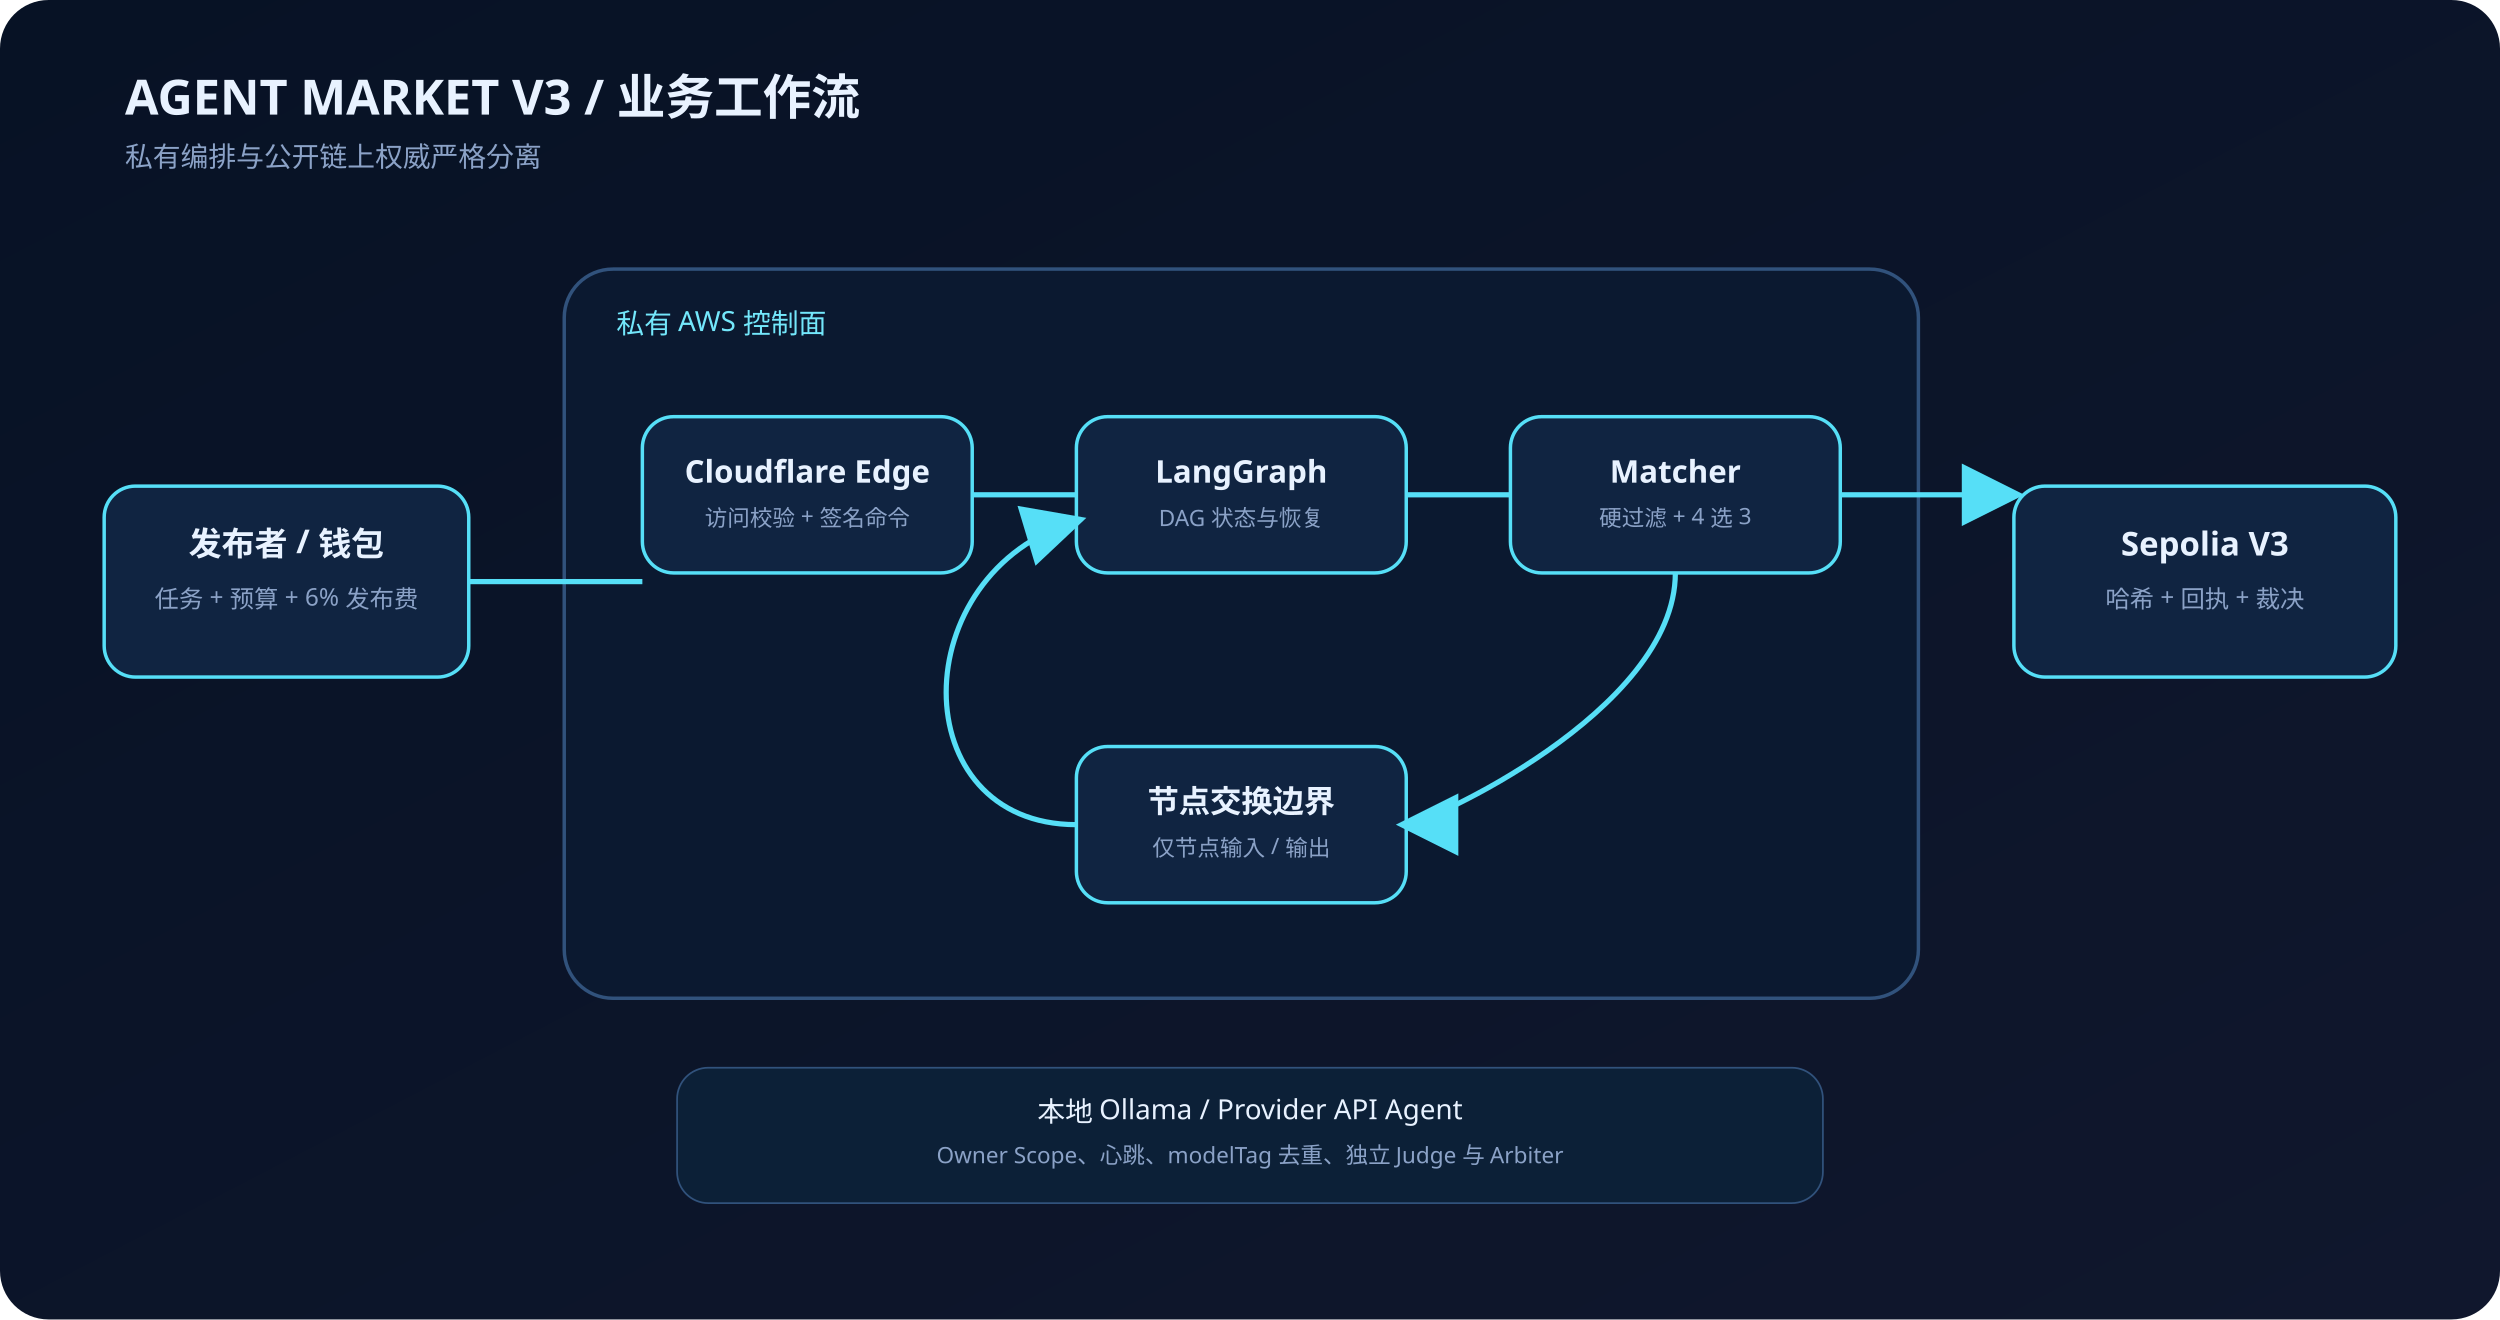
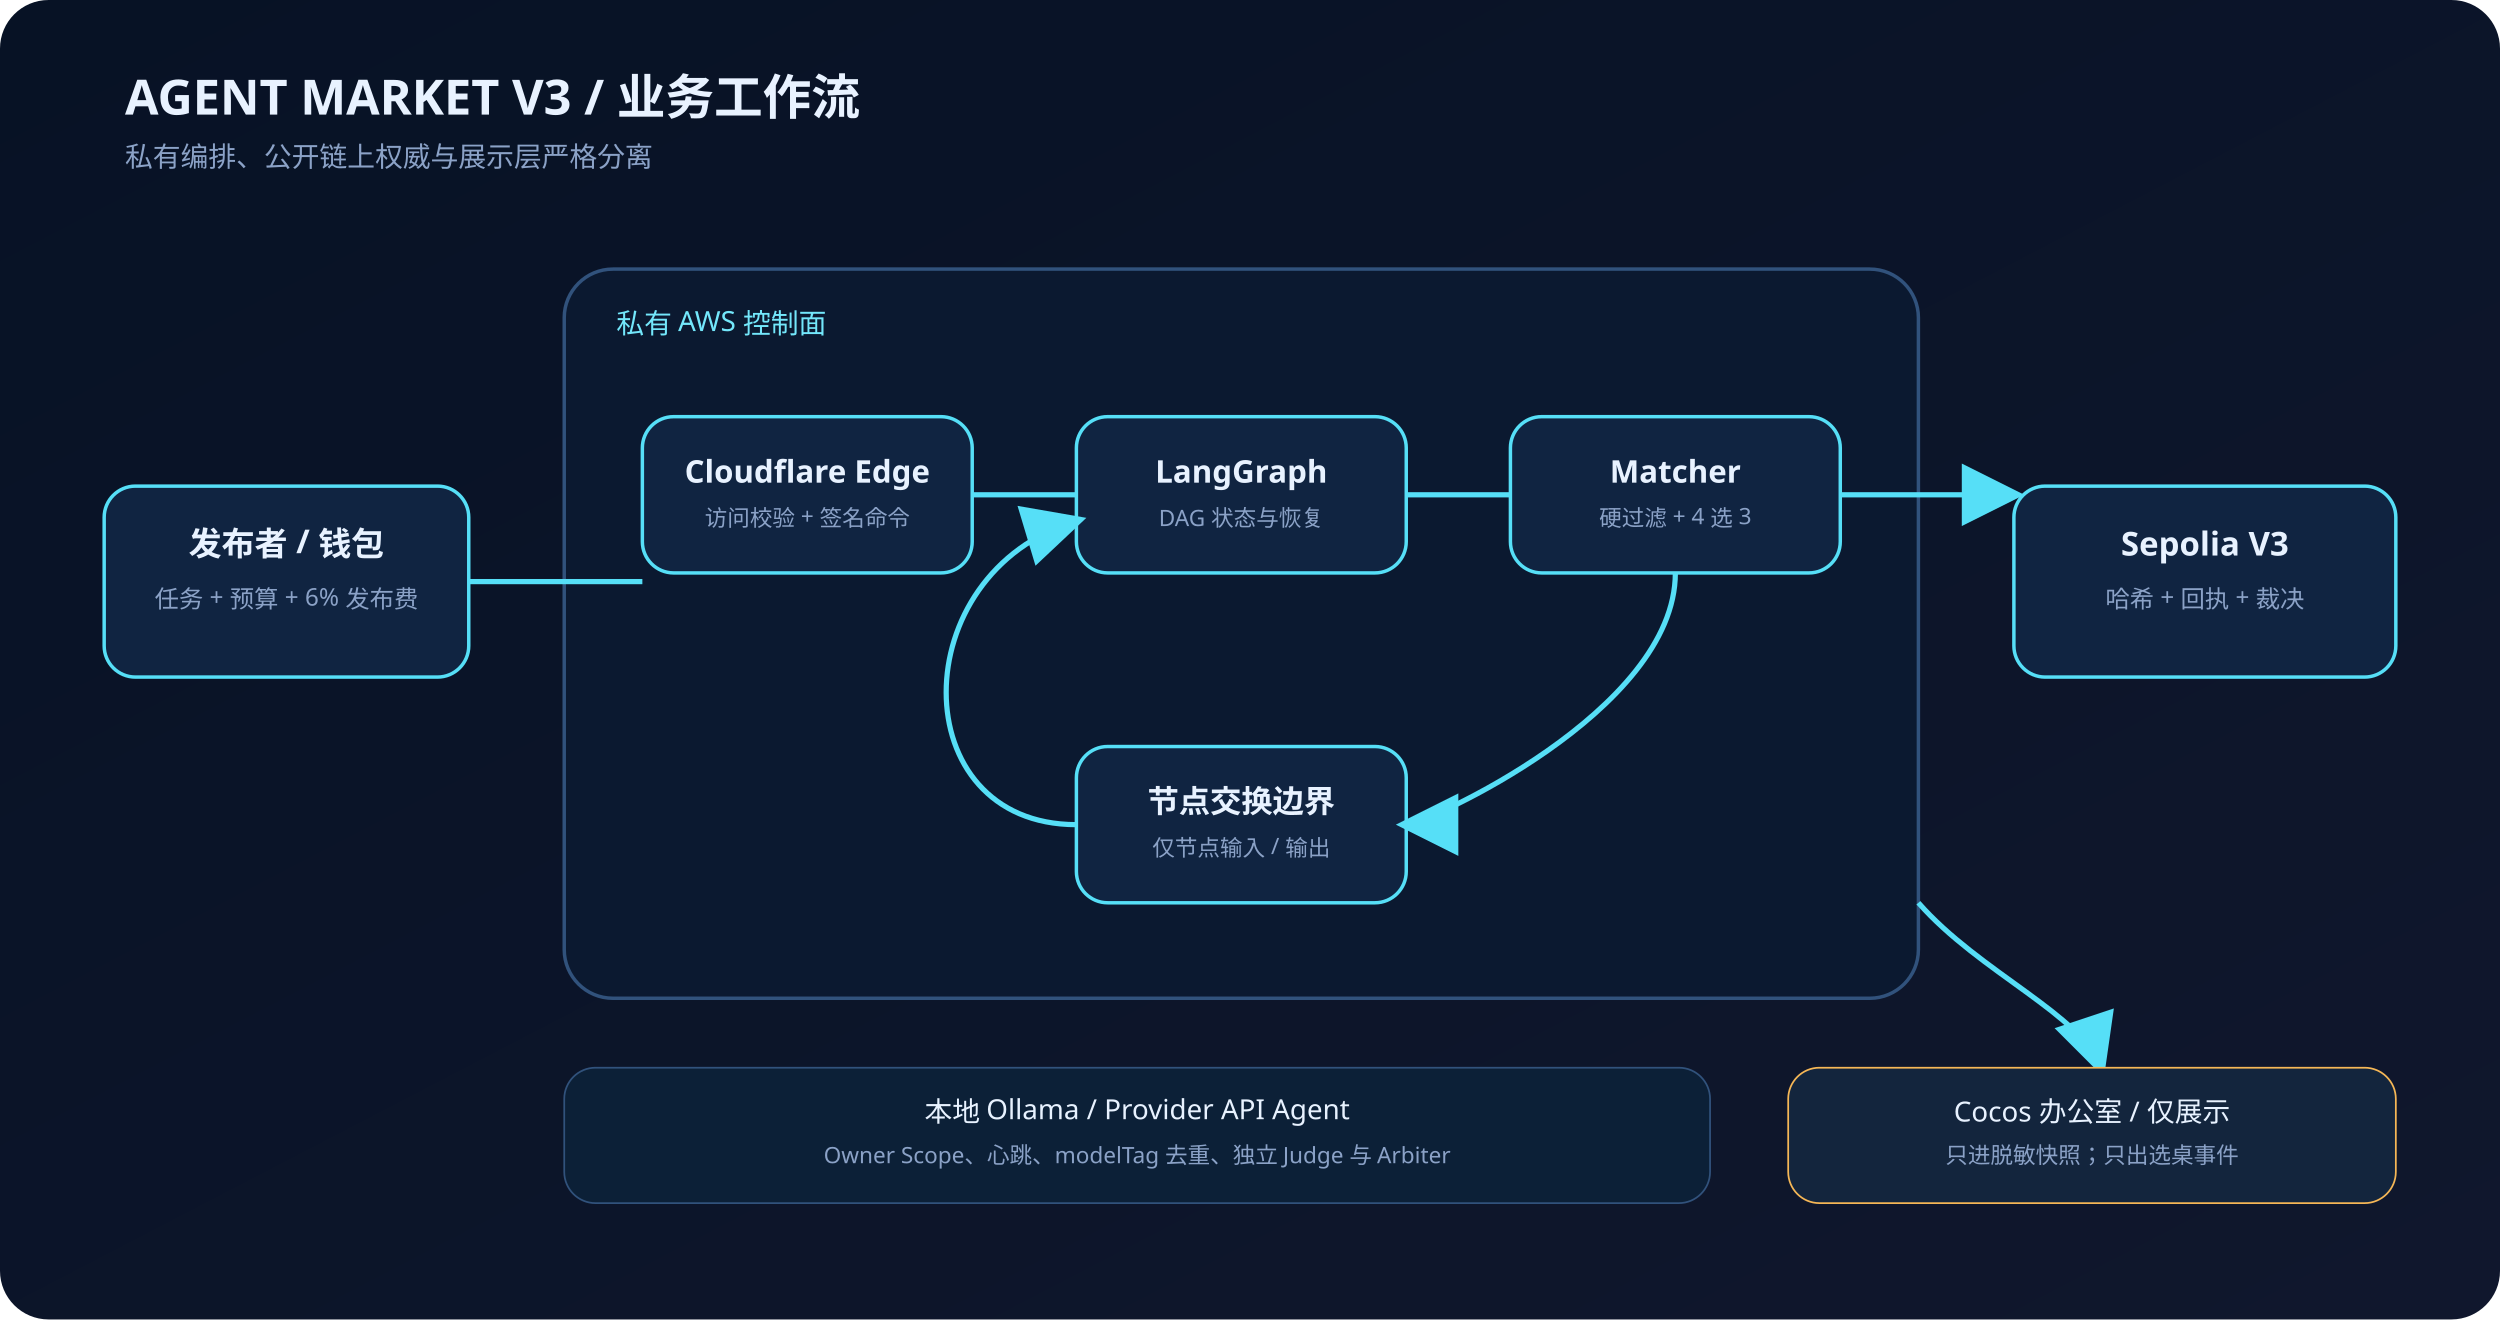
<svg xmlns="http://www.w3.org/2000/svg" width="1440" height="760" viewBox="0 0 1440 760" role="img" aria-labelledby="title desc" data-actors="browser|cloudflare|aws|langgraph|agents|sepolia" data-lanes="public|private|chain">
  <defs>
    <linearGradient id="bg" x1="0" y1="0" x2="1" y2="1">
      <stop stop-color="#071225" />
      <stop offset="1" stop-color="#10172d" />
    </linearGradient>
    <marker id="arrow" markerWidth="12" markerHeight="12" refX="10" refY="6" orient="auto">
      <path d="M0 0L12 6L0 12Z" fill="#56dff7" />
    </marker>
  </defs>
  <rect width="1440" height="760" rx="28" fill="url(#bg)" />
  <text x="72" y="66" fill="#e8f2ff" font-family="sans-serif" font-size="28" font-weight="700">AGENT MARKET V3 / 业务工作流</text>
-   <text x="72" y="96" fill="#8ba2c7" font-family="sans-serif" font-size="16">私有编排与公开链上权威严格分离</text>
+   <text x="72" y="96" fill="#8ba2c7" font-family="sans-serif" font-size="16">私有编排、公开链上权威与展示层严格分离</text>
  <rect x="325" y="155" width="780" height="420" rx="28" fill="#0b1930" stroke="#31527c" stroke-width="2" />
  <text x="355" y="192" fill="#73e7fb" font-family="sans-serif" font-size="16">私有 AWS 控制面</text>
  <g fill="#102441" stroke="#56dff7" stroke-width="2">
    <rect x="60" y="280" width="210" height="110" rx="18" />
    <rect x="370" y="240" width="190" height="90" rx="18" />
    <rect x="620" y="240" width="190" height="90" rx="18" />
    <rect x="870" y="240" width="190" height="90" rx="18" />
    <rect x="620" y="430" width="190" height="90" rx="18" />
    <rect x="1160" y="280" width="220" height="110" rx="18" />
  </g>
  <g fill="#e8f2ff" font-family="sans-serif" text-anchor="middle">
    <text x="165" y="320" font-size="19" font-weight="700">发布者 / 钱包</text>
    <text x="165" y="350" fill="#8ba2c7" font-size="14">任务 + 预算 + 6% 发布费</text>
    <text x="465" y="278" font-size="18" font-weight="700">Cloudflare Edge</text>
    <text x="465" y="303" fill="#8ba2c7" font-size="13">访问校验 + 签名命令</text>
    <text x="715" y="278" font-size="18" font-weight="700">LangGraph</text>
    <text x="715" y="303" fill="#8ba2c7" font-size="13">DAG 状态与恢复</text>
    <text x="965" y="278" font-size="18" font-weight="700">Matcher</text>
    <text x="965" y="303" fill="#8ba2c7" font-size="13">硬过滤 + 4 选 3</text>
    <text x="715" y="468" font-size="18" font-weight="700">节点交换边界</text>
    <text x="715" y="493" fill="#8ba2c7" font-size="13">仅节点输入 / 输出</text>
    <text x="1270" y="320" font-size="19" font-weight="700">Sepolia V3</text>
    <text x="1270" y="350" fill="#8ba2c7" font-size="14">哈希 + 回执 + 裁决</text>
  </g>
  <path d="M270 335H370M560 285H620M810 285H870M1060 285H1160" stroke="#56dff7" stroke-width="3" marker-end="url(#arrow)" />
  <path d="M965 330C965 410 820 475 810 475" fill="none" stroke="#56dff7" stroke-width="3" marker-end="url(#arrow)" />
  <path d="M620 475C520 475 520 330 620 300" fill="none" stroke="#56dff7" stroke-width="3" marker-end="url(#arrow)" />
-   <g transform="translate(390 615)">
+   <g transform="translate(325 615)">
    <rect width="660" height="78" rx="18" fill="#0c2037" stroke="#31527c" />
    <text x="330" y="31" text-anchor="middle" fill="#e8f2ff" font-family="sans-serif" font-size="16">本地 Ollama / Provider API Agent</text>
    <text x="330" y="55" text-anchor="middle" fill="#8ba2c7" font-family="sans-serif" font-size="13">Owner Scope、心跳、modelTag 去重、独立 Judge 与 Arbiter</text>
  </g>
+   <path d="M1105 520C1140 560 1200 585 1210 615" fill="none" stroke="#56dff7" stroke-width="3" marker-end="url(#arrow)" />
+   <g transform="translate(1030 615)">
+     <rect width="350" height="78" rx="18" fill="#13253d" stroke="#f6b756" />
+     <text x="175" y="31" text-anchor="middle" fill="#e8f2ff" font-family="sans-serif" font-size="16">Cocos 办公室 / 仅展示</text>
+     <text x="175" y="55" text-anchor="middle" fill="#8ba2c7" font-family="sans-serif" font-size="13">只进脱敏快照；只出选桌事件</text>
+   </g>
</svg>
